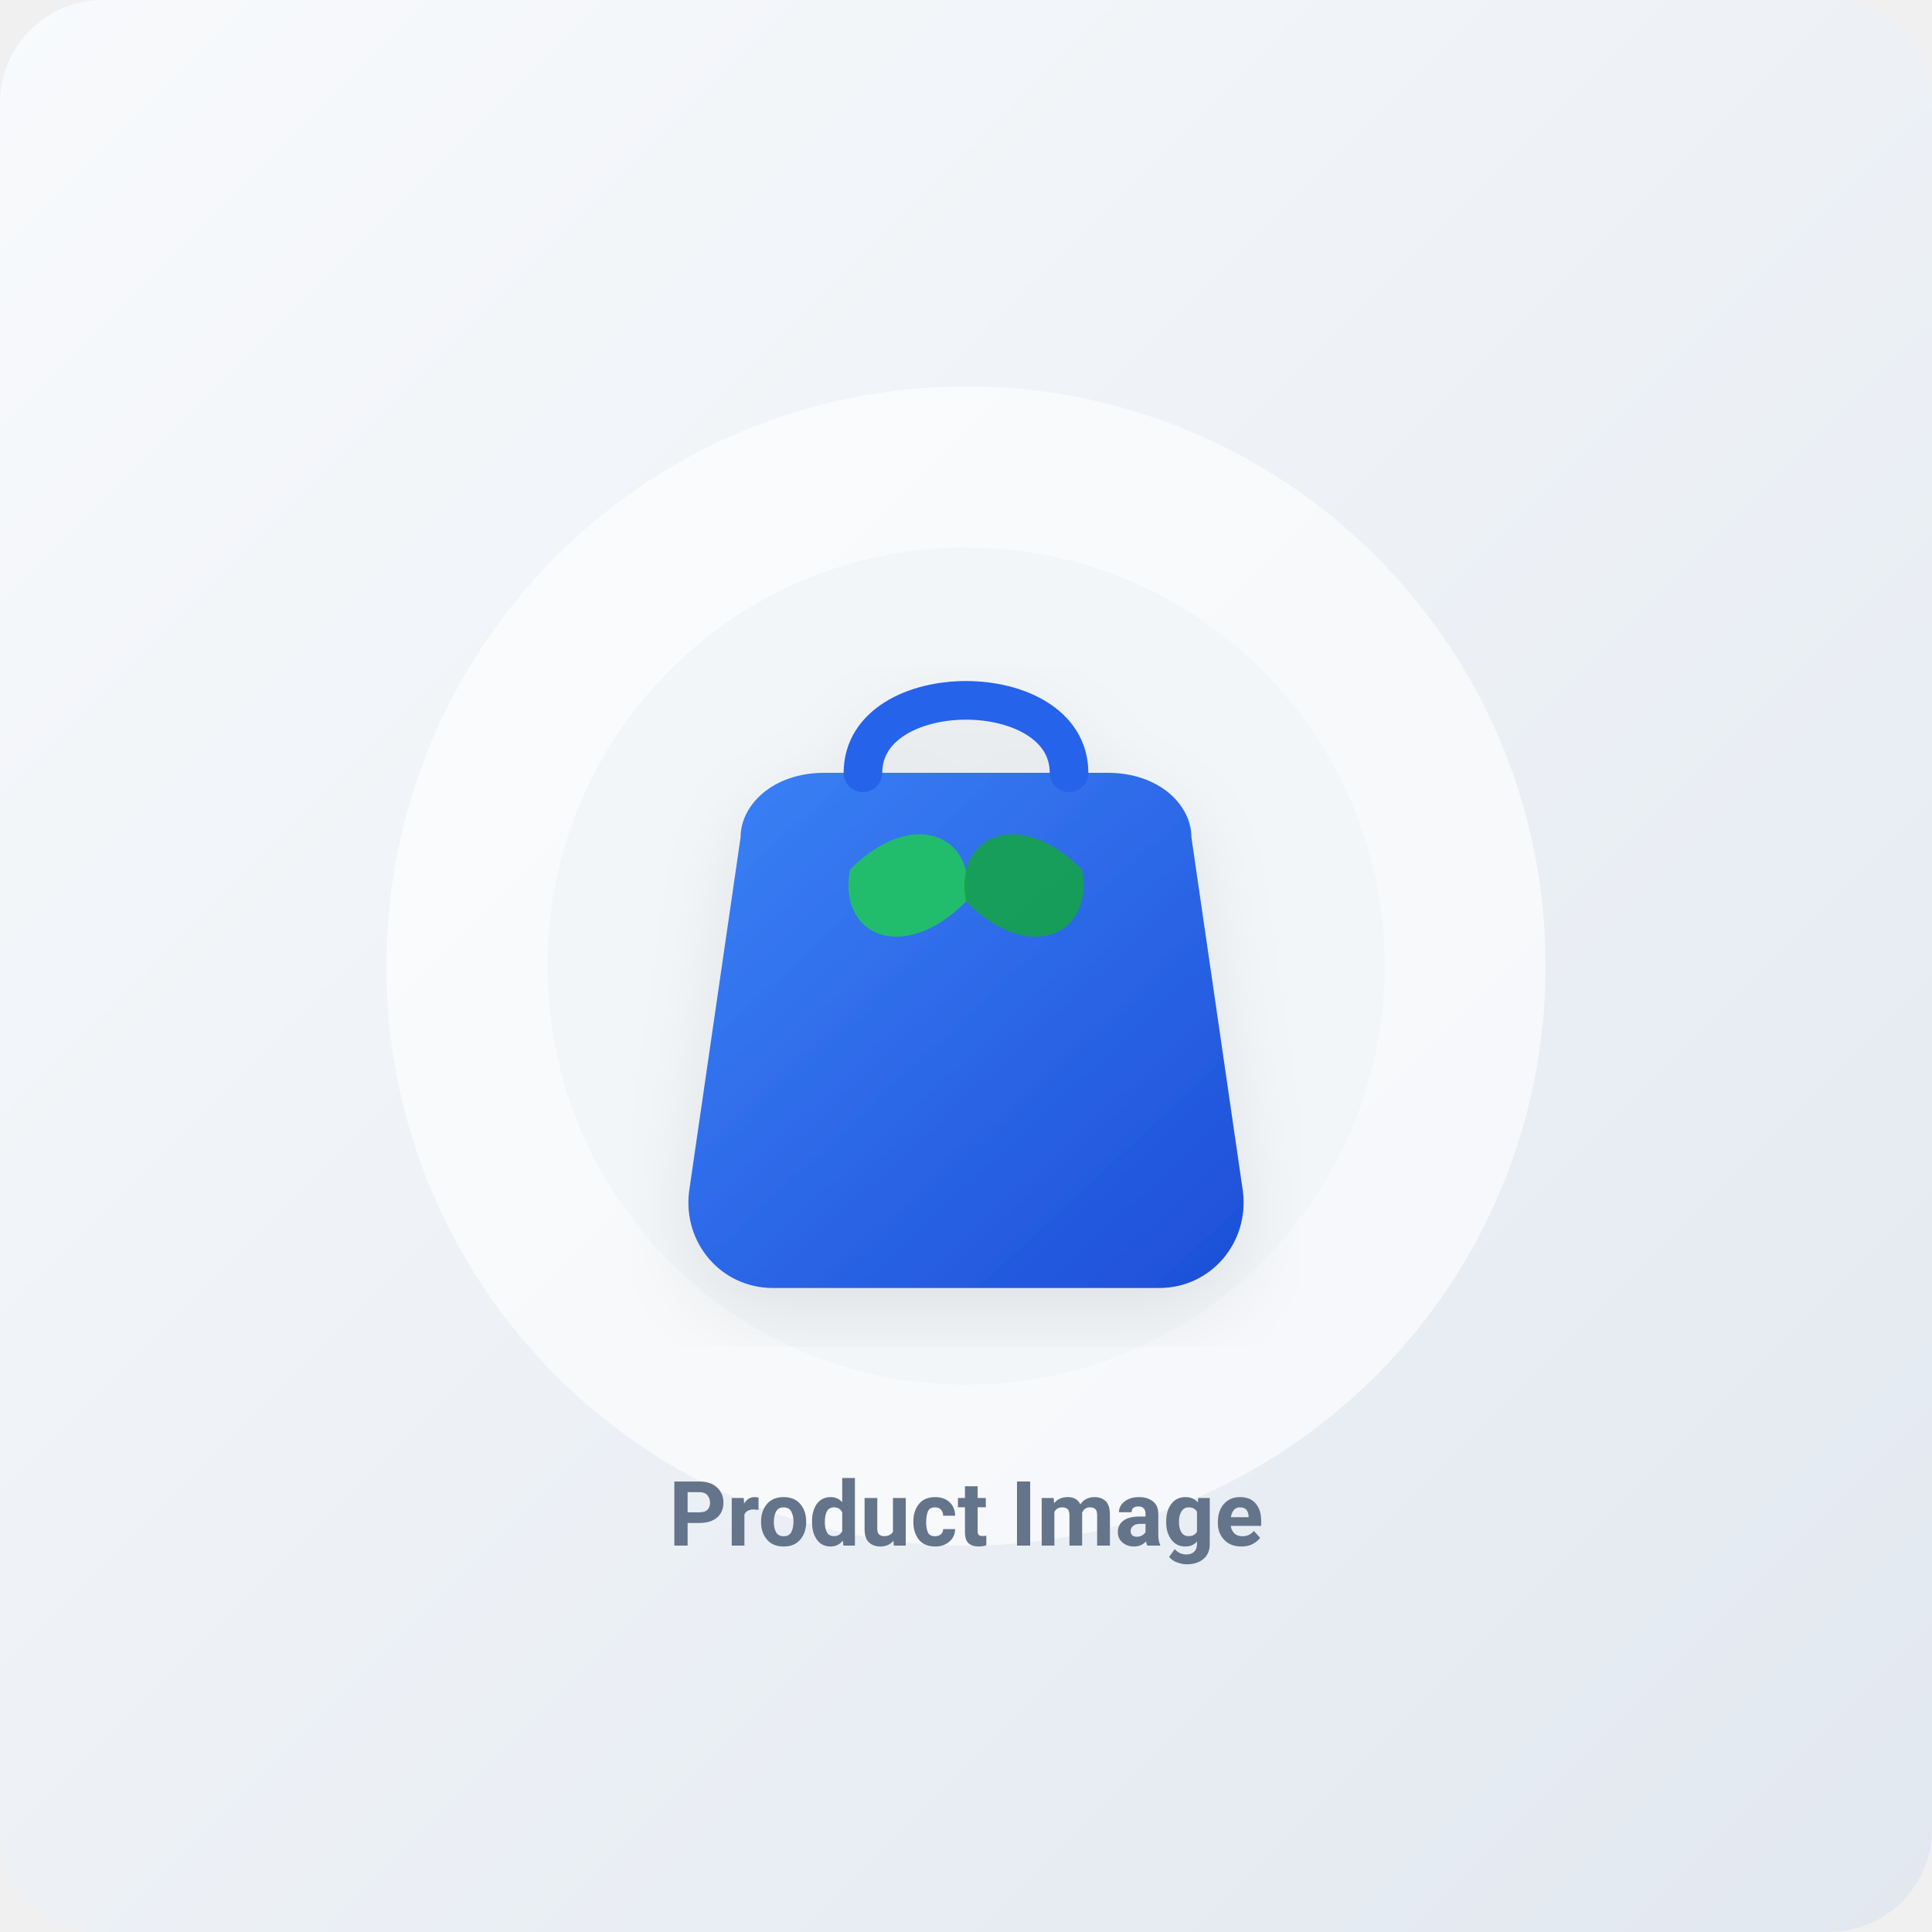
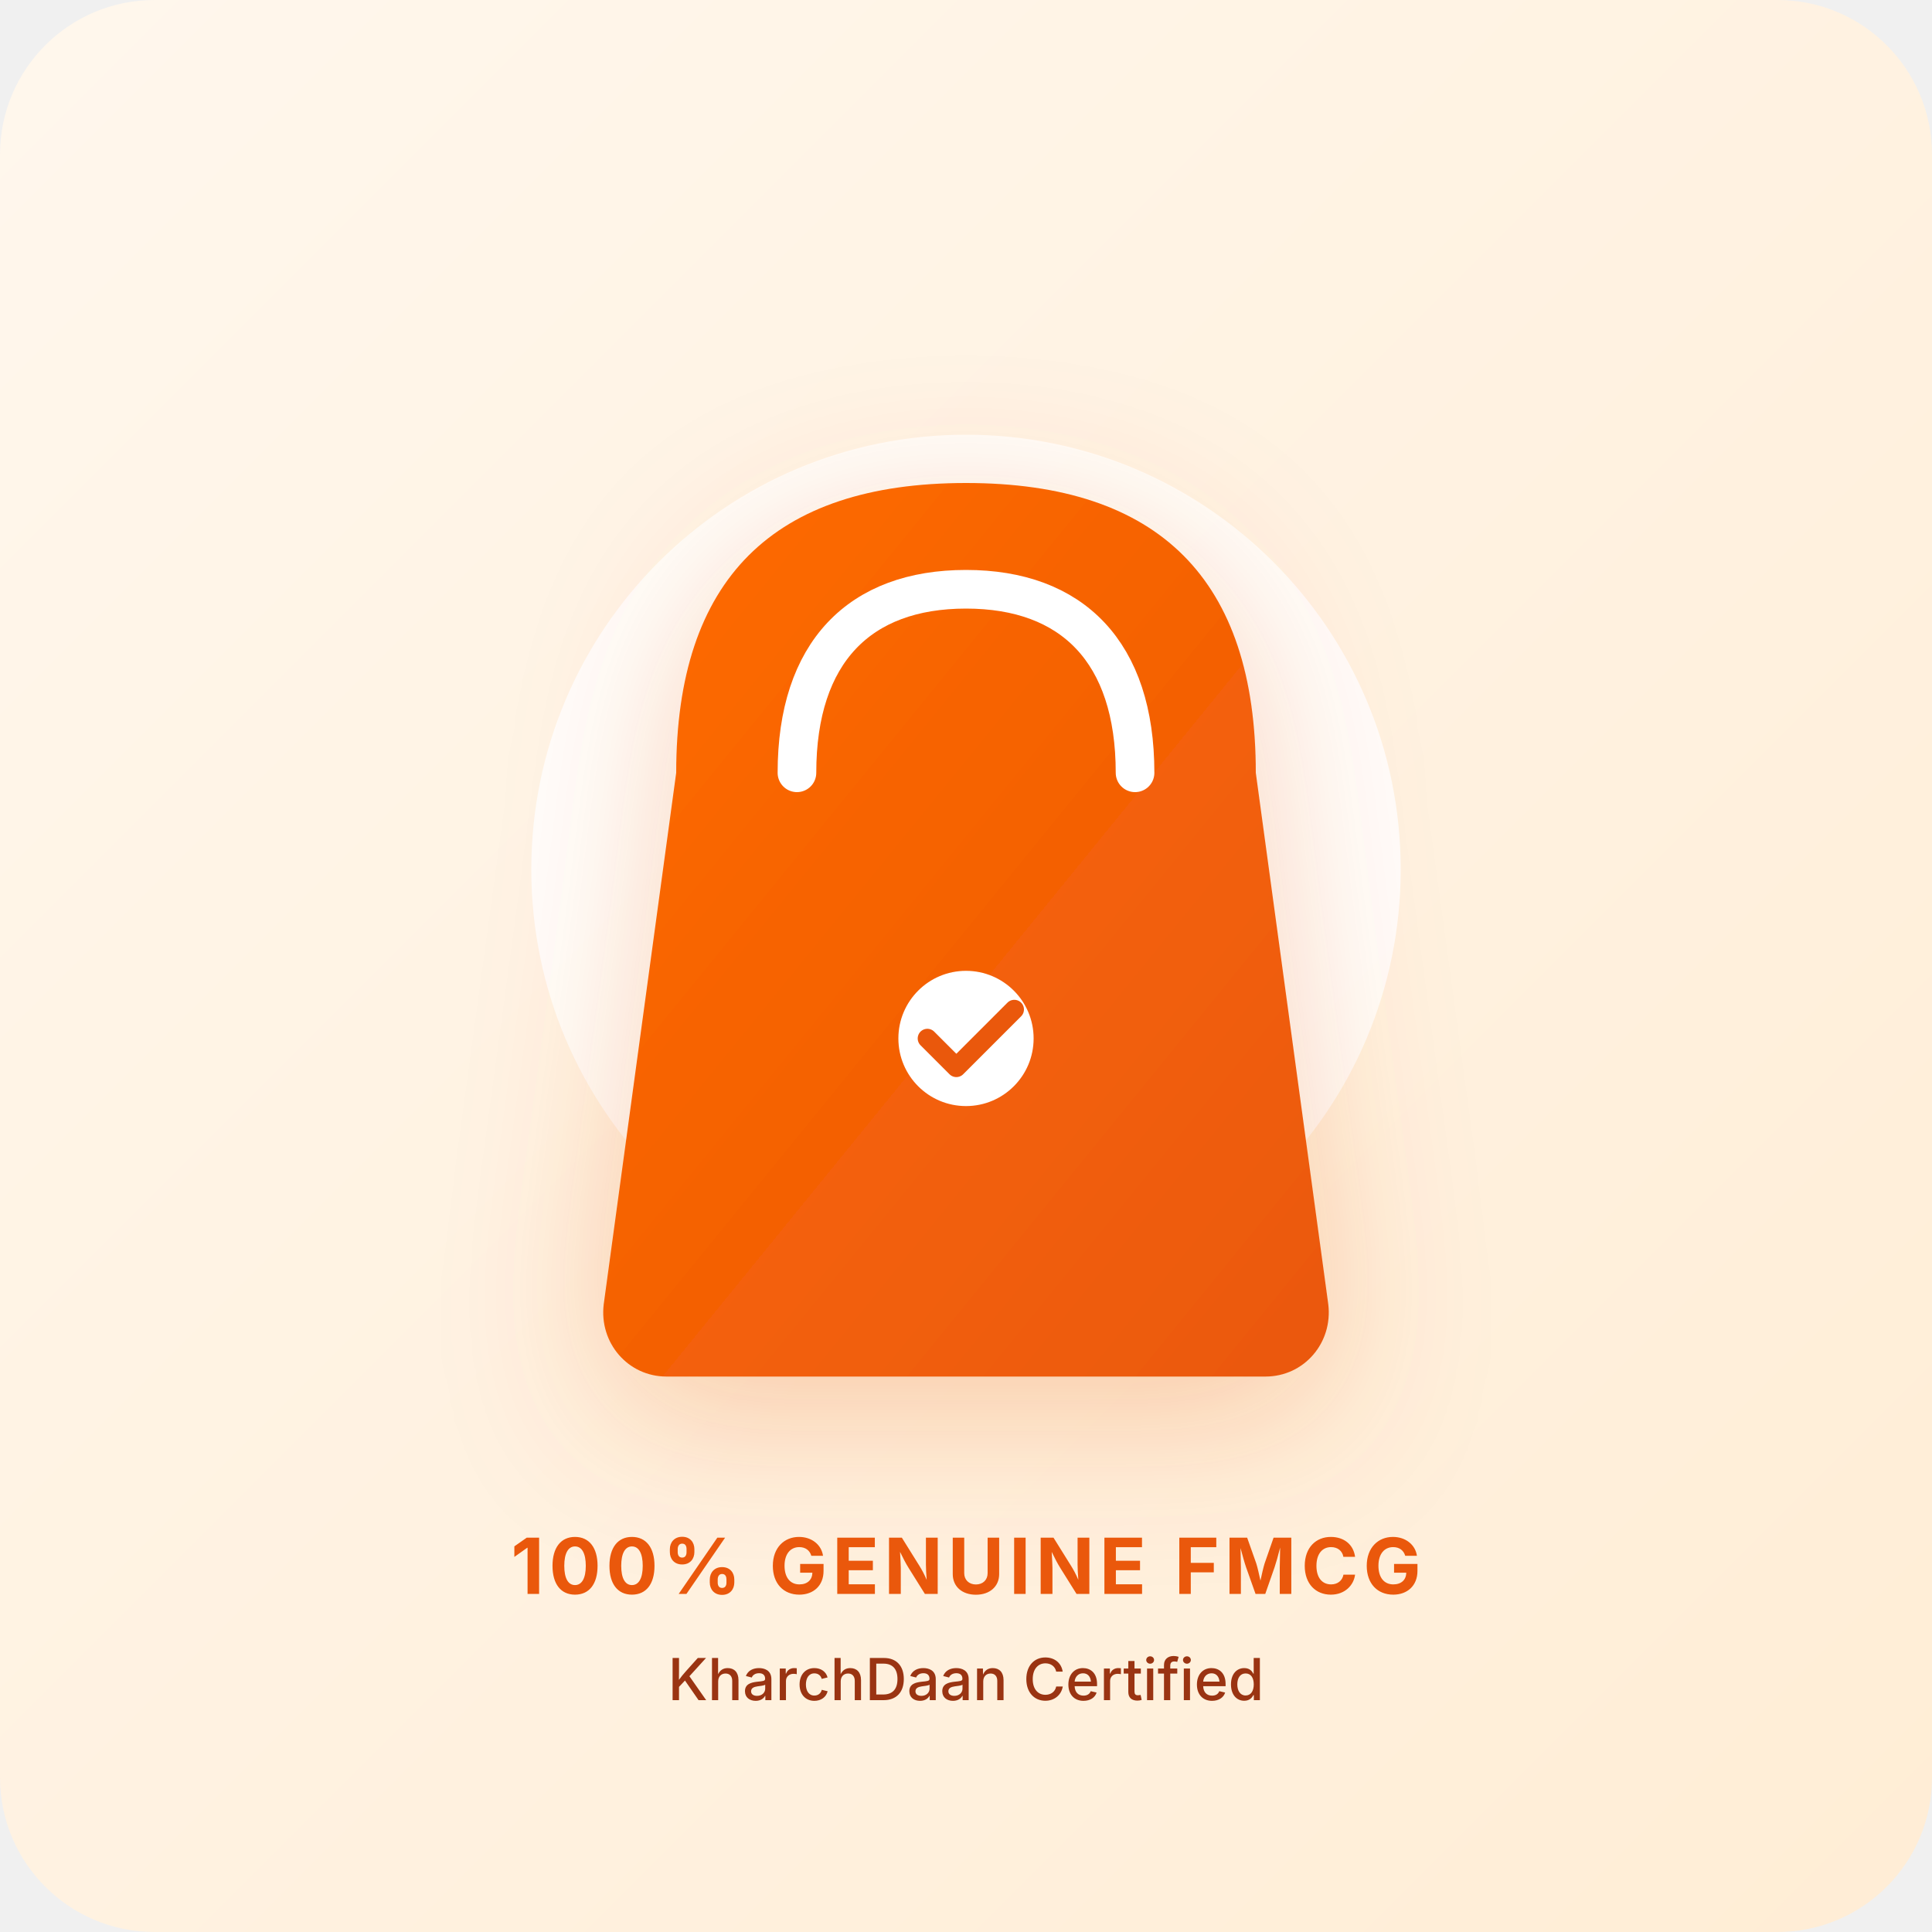
- <svg xmlns="http://www.w3.org/2000/svg" viewBox="0 0 300 300" width="100%" height="100%">
+ <svg xmlns="http://www.w3.org/2000/svg" viewBox="0 0 400 400" width="100%" height="100%">
  <defs>
-     <linearGradient id="bgGrad" x1="0%" y1="0%" x2="100%" y2="100%">
-       <stop offset="0%" stop-color="#f8fafc" />
-       <stop offset="100%" stop-color="#e2e8f0" />
+     <linearGradient id="bg" x1="0%" y1="0%" x2="100%" y2="100%">
+       <stop offset="0%" stop-color="#FFF7ED" />
+       <stop offset="100%" stop-color="#FFEDD5" />
    </linearGradient>
-     <linearGradient id="iconGrad" x1="0%" y1="0%" x2="100%" y2="100%">
-       <stop offset="0%" stop-color="#3b82f6" />
-       <stop offset="100%" stop-color="#1d4ed8" />
+     <linearGradient id="brandGrad" x1="0%" y1="0%" x2="100%" y2="100%">
+       <stop offset="0%" stop-color="#FF6B00" />
+       <stop offset="100%" stop-color="#EA580C" />
    </linearGradient>
-     <filter id="shadow" x="-10%" y="-10%" width="120%" height="120%">
-       <feDropShadow dx="0" dy="4" stdDeviation="6" flood-color="#000000" flood-opacity="0.08" />
-     </filter>
  </defs>
-   <rect width="300" height="300" rx="16" fill="url(#bgGrad)" />
-   <circle cx="150" cy="150" r="90" fill="#ffffff" opacity="0.6" />
-   <circle cx="150" cy="150" r="65" fill="#f1f5f9" opacity="0.8" />
-   <g filter="url(#shadow)" transform="translate(100, 95)">
-     <path d="M15 35 C15 30, 20 25, 28 25 L72 25 C80 25, 85 30, 85 35 L93 90 C94 98, 88 105, 80 105 L20 105 C12 105, 6 98, 7 90 Z" fill="url(#iconGrad)" />
-     <path d="M34 25 C34 10, 66 10, 66 25" fill="none" stroke="#2563eb" stroke-width="6" stroke-linecap="round" />
-     <path d="M50 45 C40 55, 30 50, 32 40 C42 30, 52 35, 50 45 Z" fill="#22c55e" opacity="0.9" />
-     <path d="M50 45 C60 55, 70 50, 68 40 C58 30, 48 35, 50 45 Z" fill="#16a34a" opacity="0.9" />
-   </g>
-   <text x="150" y="240" font-family="-apple-system, BlinkMacSystemFont, 'Segoe UI', Roboto, sans-serif" font-size="14" font-weight="600" fill="#64748b" text-anchor="middle">Product Image</text>
+   <rect width="400" height="400" rx="32" fill="url(#bg)" />
+   <circle cx="200" cy="180" r="90" fill="#FFFFFF" opacity="0.8" />
+   <path d="M140 160 C140 120 160 100 200 100 C240 100 260 120 260 160 L275 270 C276 278 270 285 262 285 L138 285 C130 285 124 278 125 270 Z" fill="url(#brandGrad)" filter="drop-shadow(0px 8px 16px rgba(234, 88, 12, 0.25))" />
+   <path d="M165 160 C165 135 178 122 200 122 C222 122 235 135 235 160" fill="none" stroke="#FFFFFF" stroke-width="8" stroke-linecap="round" />
+   <circle cx="200" cy="215" r="14" fill="#FFFFFF" />
+   <path d="M192 215 L198 221 L210 209" fill="none" stroke="#EA580C" stroke-width="4" stroke-linecap="round" stroke-linejoin="round" />
+   <text x="200" y="330" font-family="system-ui, -apple-system, sans-serif" font-size="16" font-weight="700" fill="#EA580C" text-anchor="middle" letter-spacing="1">100% GENUINE FMCG</text>
+   <text x="200" y="352" font-family="system-ui, -apple-system, sans-serif" font-size="12" font-weight="500" fill="#9A3412" text-anchor="middle">KharchDaan Certified</text>
</svg>
